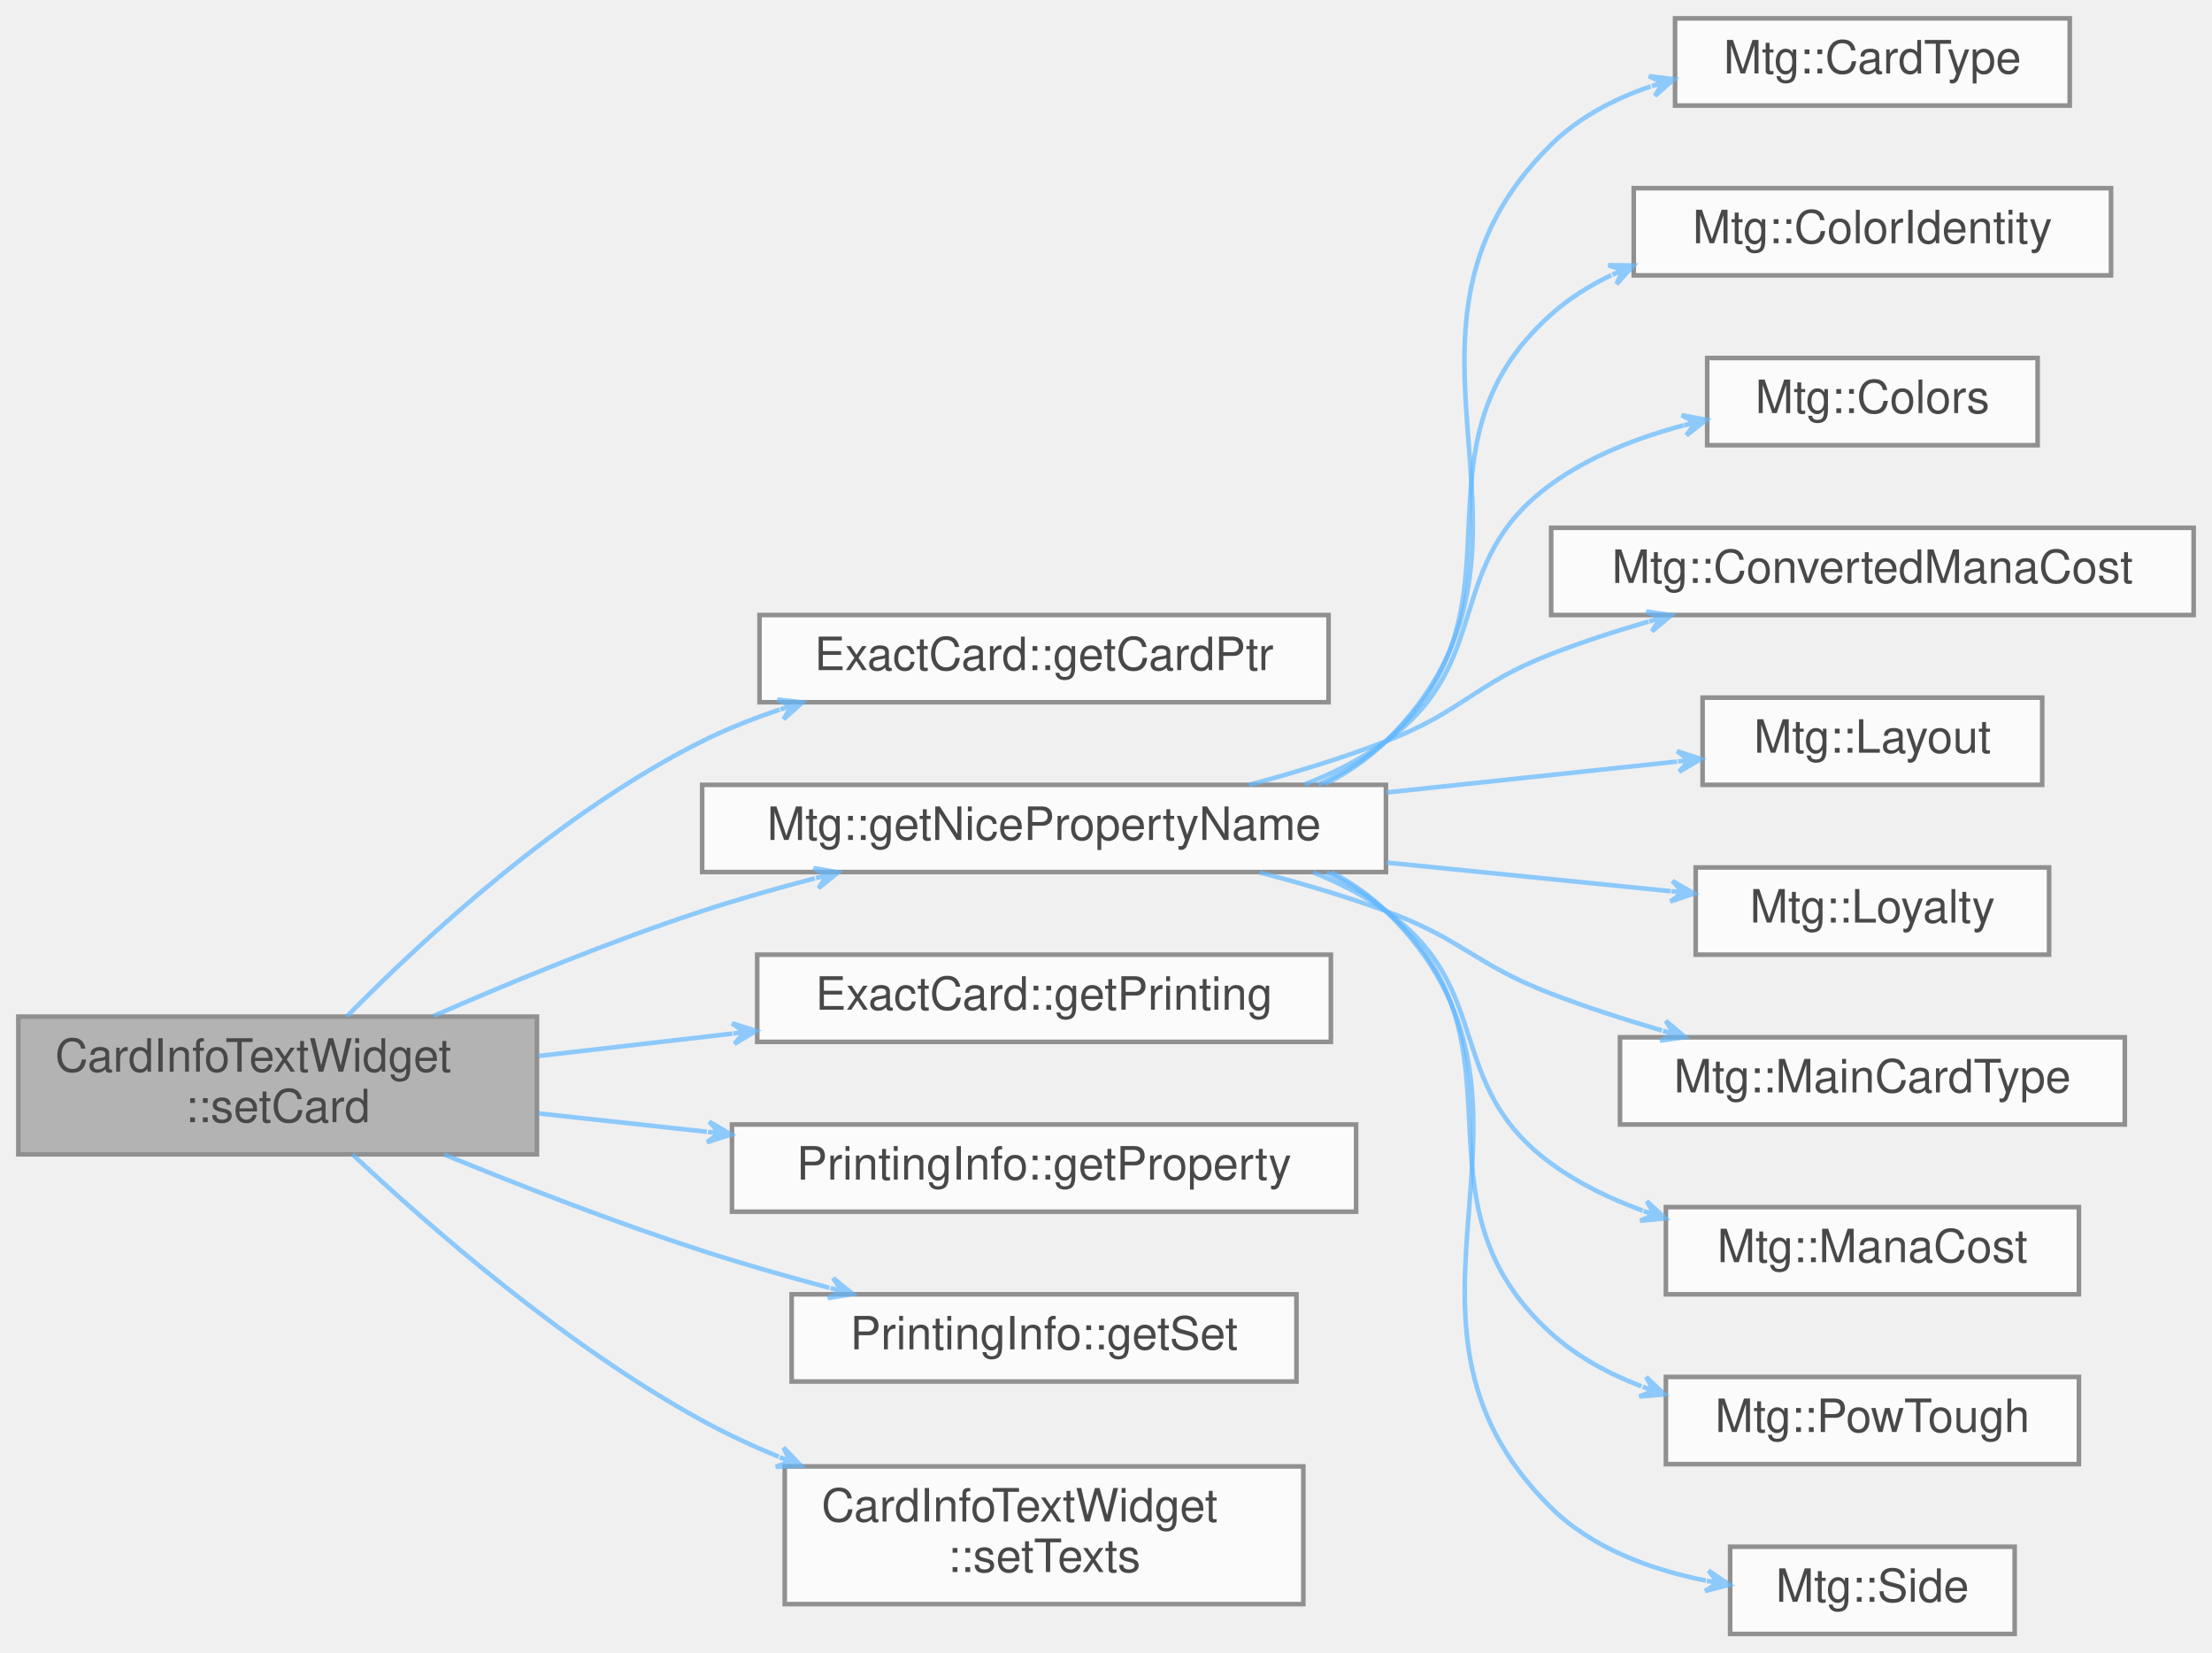
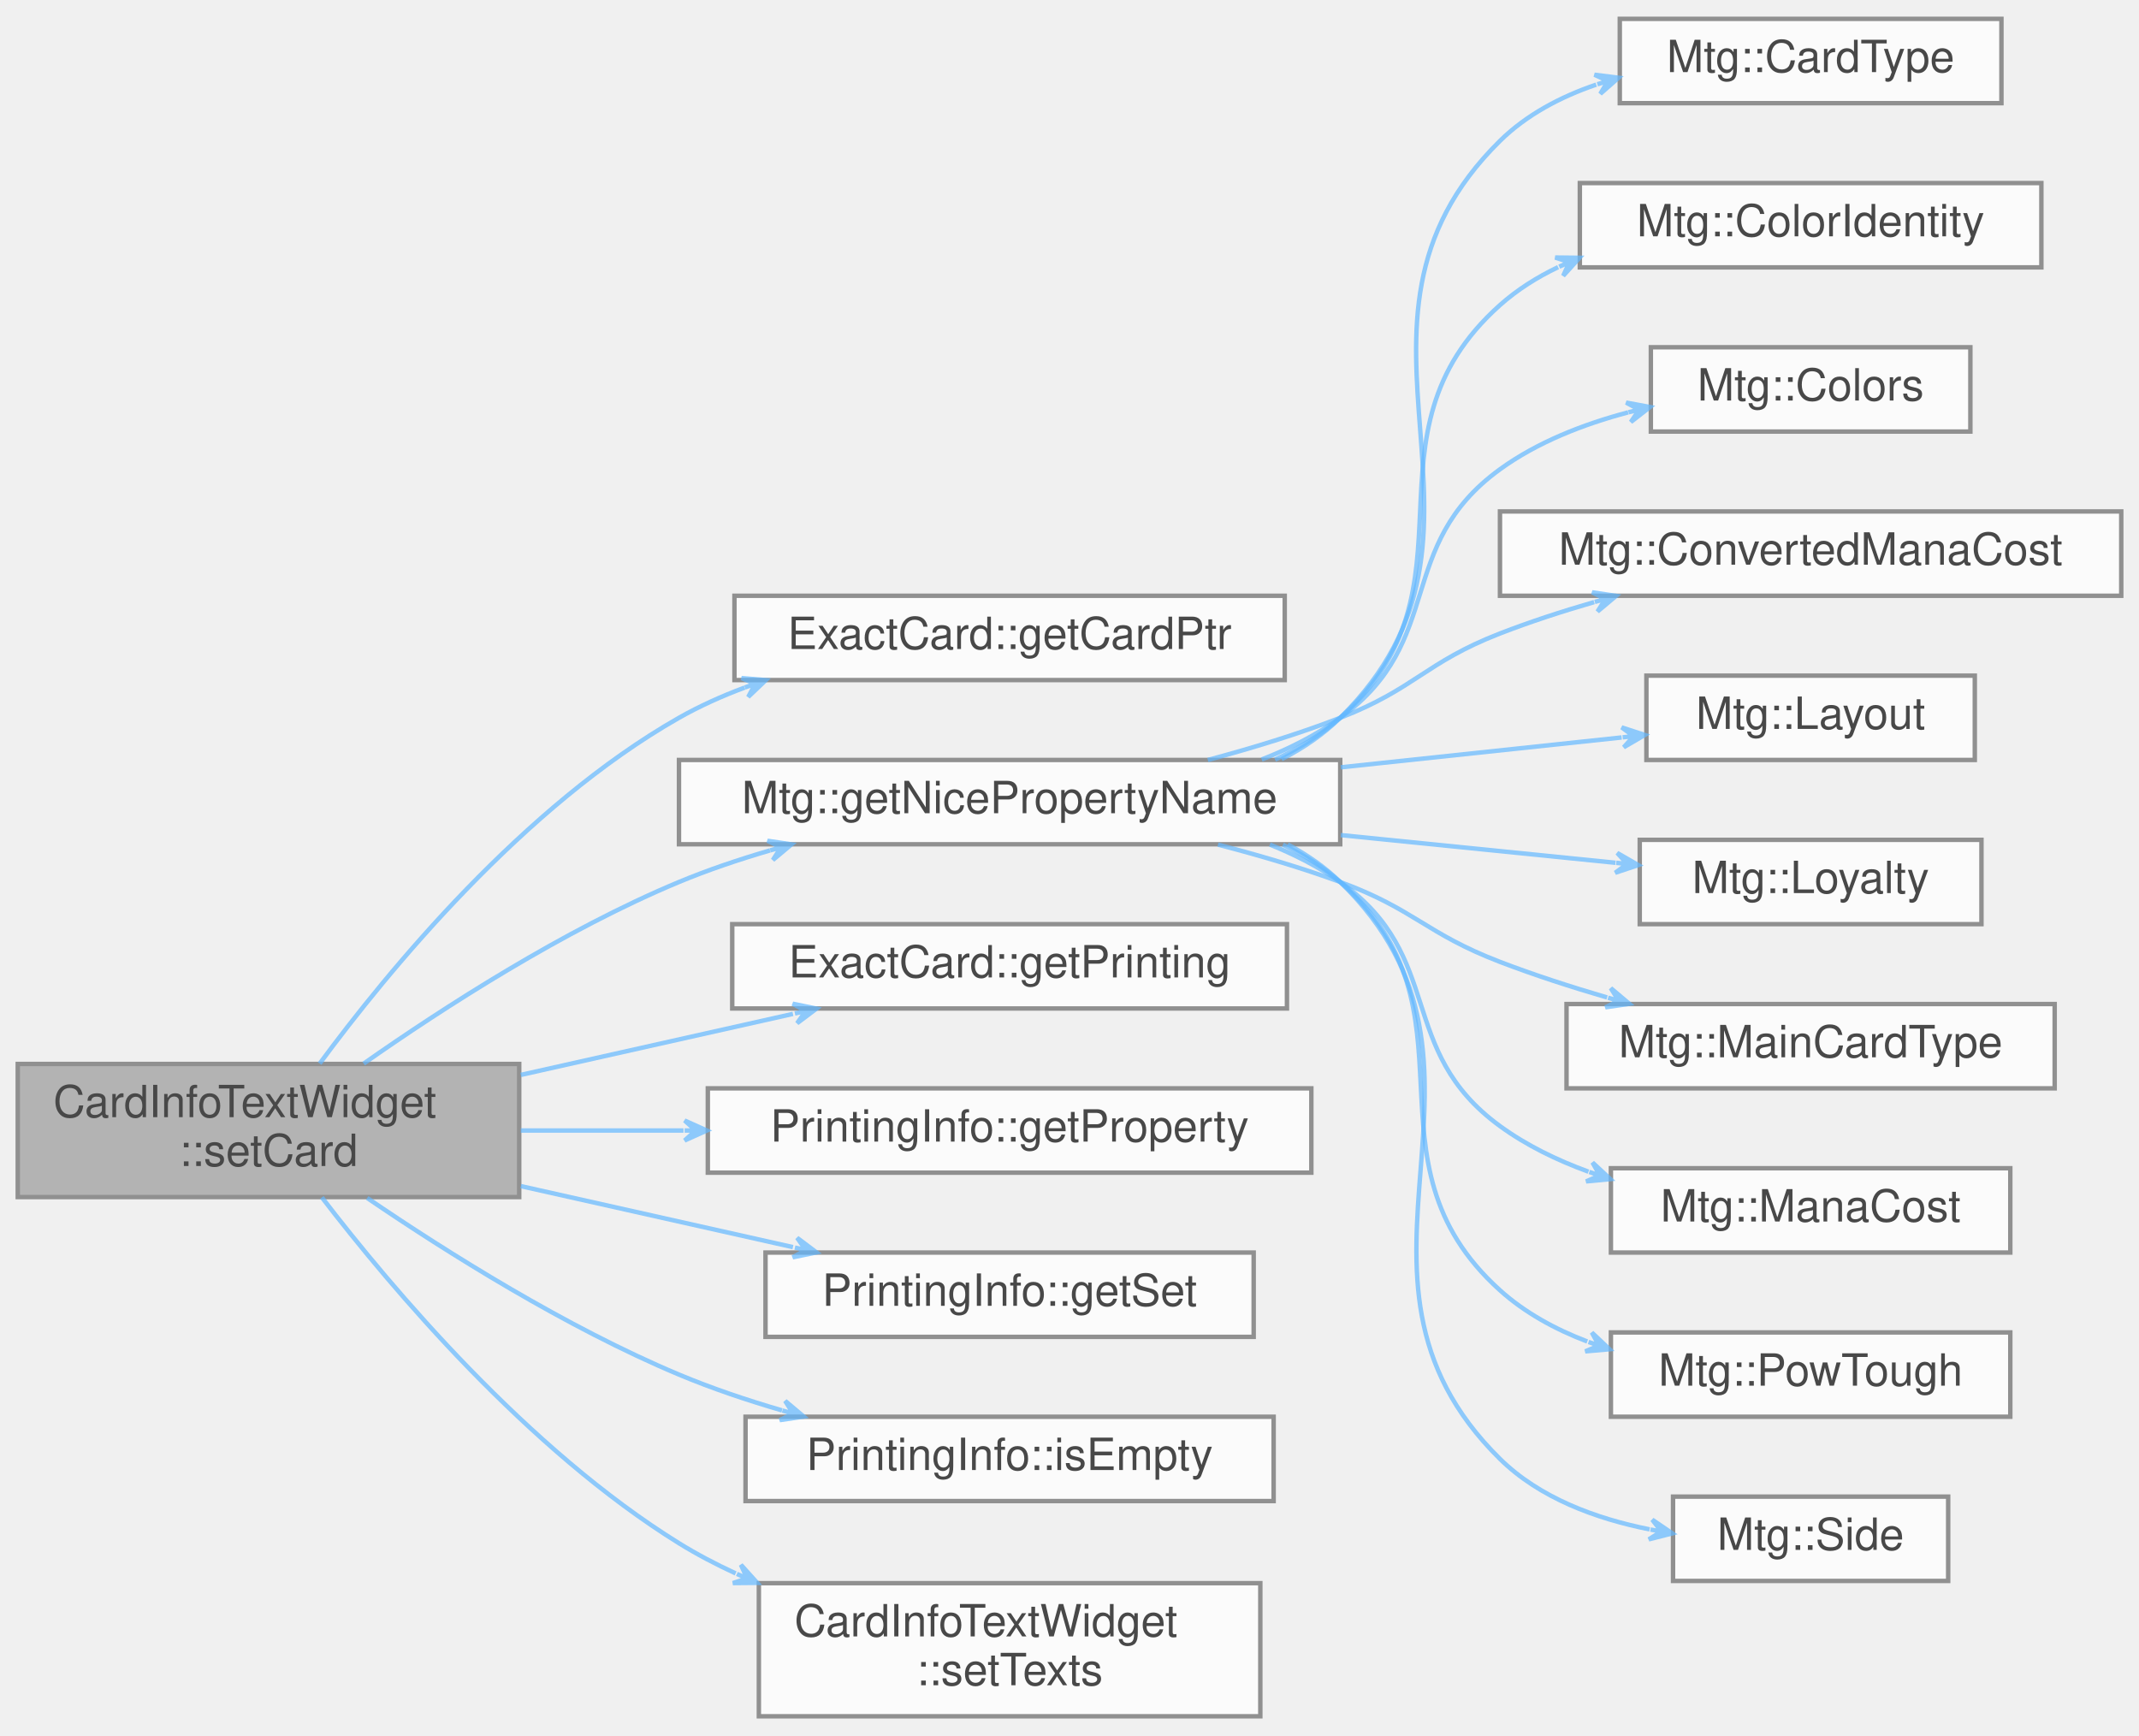
- <svg xmlns="http://www.w3.org/2000/svg" xmlns:xlink="http://www.w3.org/1999/xlink" width="482pt" height="360pt" viewBox="0.00 0.00 482.00 360.00">
+ <svg xmlns="http://www.w3.org/2000/svg" xmlns:xlink="http://www.w3.org/1999/xlink" width="482pt" height="391pt" viewBox="0.00 0.00 482.00 390.50">
  <svg id="main" version="1.1" xml:space="preserve">
    <style type="text/css">
.node, .edge {opacity: 0.7;}
.node.selected, .edge.selected {opacity: 1;}
.edge:hover path { stroke: red; }
.edge:hover polygon { stroke: red; fill: red; }
</style>
    <svg id="graph" class="graph">
-       <g id="graph0" class="graph" transform="scale(1 1) rotate(0) translate(4 356)">
+       <g id="graph0" class="graph" transform="scale(1 1) rotate(0) translate(4 386.5)">
        <g id="Node000001" class="node">
          <g id="a_Node000001">
            <a xlink:title=" ">
-               <polygon fill="#999999" stroke="#666666" points="113,-134.5 0,-134.5 0,-104.5 113,-104.5 113,-134.5" />
-               <text text-anchor="start" x="8" y="-122.5" font-family="Helvetica,sans-Serif" font-size="10.00">CardInfoTextWidget</text>
-               <text text-anchor="middle" x="56.5" y="-111.5" font-family="Helvetica,sans-Serif" font-size="10.00">::setCard</text>
+               <polygon fill="#999999" stroke="#666666" points="113,-147 0,-147 0,-117 113,-117 113,-147" />
+               <text text-anchor="start" x="8" y="-135" font-family="Helvetica,sans-Serif" font-size="10.00">CardInfoTextWidget</text>
+               <text text-anchor="middle" x="56.5" y="-124" font-family="Helvetica,sans-Serif" font-size="10.00">::setCard</text>
            </a>
          </g>
        </g>
        <g id="Node000002" class="node">
          <g id="a_Node000002">
            <a xlink:href="../../df/d4e/classExactCard.html#a3f86411b4e295afbb68e3fde952d69f9" target="_top" xlink:title="Returns the underlying CardInfoPtr.">
-               <polygon fill="white" stroke="#666666" points="285.5,-222 161.5,-222 161.5,-203 285.5,-203 285.5,-222" />
-               <text text-anchor="middle" x="223.5" y="-210" font-family="Helvetica,sans-Serif" font-size="10.00">ExactCard::getCardPtr</text>
+               <polygon fill="white" stroke="#666666" points="285.5,-252.5 161.5,-252.5 161.5,-233.5 285.5,-233.5 285.5,-252.5" />
+               <text text-anchor="middle" x="223.5" y="-240.5" font-family="Helvetica,sans-Serif" font-size="10.00">ExactCard::getCardPtr</text>
            </a>
          </g>
        </g>
        <g id="edge1_Node000001_Node000002" class="edge">
          <g id="a_edge1_Node000001_Node000002">
            <a xlink:title=" ">
-               <path fill="none" stroke="#63b8ff" d="M71.56,-134.53C88.37,-151.6 118.13,-179.08 149,-194.5 154.33,-197.16 160.07,-199.44 165.91,-201.4" />
-               <polygon fill="#63b8ff" stroke="#63b8ff" points="170.84,-202.97 165.39,-203.59 168.46,-202.21 166.08,-201.45 166.08,-201.45 166.08,-201.45 168.46,-202.21 166.76,-199.31 170.84,-202.97 170.84,-202.97" />
+               <path fill="none" stroke="#63b8ff" d="M68.04,-147.09C83.4,-167.9 113.95,-205.08 149,-225 153.63,-227.63 158.65,-229.89 163.8,-231.81" />
+               <polygon fill="#63b8ff" stroke="#63b8ff" points="168.57,-233.49 163.1,-233.95 166.21,-232.66 163.85,-231.83 163.85,-231.83 163.85,-231.83 166.21,-232.66 164.6,-229.7 168.57,-233.49 168.57,-233.49" />
            </a>
          </g>
        </g>
        <g id="Node000003" class="node">
          <g id="a_Node000003">
            <a xlink:href="../../db/d09/namespaceMtg.html#a36f2153768339ee663b329bd9ede2ed7" target="_top" xlink:title=" ">
-               <polygon fill="white" stroke="#666666" points="298,-185 149,-185 149,-166 298,-166 298,-185" />
-               <text text-anchor="middle" x="223.5" y="-173" font-family="Helvetica,sans-Serif" font-size="10.00">Mtg::getNicePropertyName</text>
+               <polygon fill="white" stroke="#666666" points="298,-215.5 149,-215.5 149,-196.5 298,-196.5 298,-215.5" />
+               <text text-anchor="middle" x="223.5" y="-203.5" font-family="Helvetica,sans-Serif" font-size="10.00">Mtg::getNicePropertyName</text>
            </a>
          </g>
        </g>
        <g id="edge2_Node000001_Node000003" class="edge">
          <g id="a_edge2_Node000001_Node000003">
            <a xlink:title=" ">
-               <path fill="none" stroke="#63b8ff" d="M90.5,-134.65C107.7,-142.17 129.22,-151.01 149,-157.5 156.86,-160.08 165.29,-162.47 173.55,-164.63" />
-               <polygon fill="#63b8ff" stroke="#63b8ff" points="178.66,-165.93 173.26,-166.87 176.24,-165.31 173.81,-164.69 173.81,-164.69 173.81,-164.69 176.24,-165.31 174.37,-162.51 178.66,-165.93 178.66,-165.93" />
+               <path fill="none" stroke="#63b8ff" d="M77.95,-147.08C95.87,-159.65 123.04,-177.19 149,-188 155.5,-190.71 162.51,-193.07 169.52,-195.12" />
+               <polygon fill="#63b8ff" stroke="#63b8ff" points="174.36,-196.48 168.94,-197.29 171.96,-195.8 169.55,-195.13 169.55,-195.13 169.55,-195.13 171.96,-195.8 170.16,-192.96 174.36,-196.48 174.36,-196.48" />
            </a>
          </g>
        </g>
        <g id="Node000014" class="node">
          <g id="a_Node000014">
            <a xlink:href="../../df/d4e/classExactCard.html#af1114a393f7e751f0086952b90f82f1b" target="_top" xlink:title="Returns the printing information associated with this card.">
-               <polygon fill="white" stroke="#666666" points="286,-148 161,-148 161,-129 286,-129 286,-148" />
-               <text text-anchor="middle" x="223.5" y="-136" font-family="Helvetica,sans-Serif" font-size="10.00">ExactCard::getPrinting</text>
+               <polygon fill="white" stroke="#666666" points="286,-178.5 161,-178.5 161,-159.5 286,-159.5 286,-178.5" />
+               <text text-anchor="middle" x="223.5" y="-166.5" font-family="Helvetica,sans-Serif" font-size="10.00">ExactCard::getPrinting</text>
            </a>
          </g>
        </g>
        <g id="edge13_Node000001_Node000014" class="edge">
          <g id="a_edge13_Node000001_Node000014">
            <a xlink:title=" ">
-               <path fill="none" stroke="#63b8ff" d="M113.36,-125.93C126.93,-127.5 141.58,-129.18 155.61,-130.8" />
-               <polygon fill="#63b8ff" stroke="#63b8ff" points="160.74,-131.39 155.52,-133.05 158.26,-131.1 155.78,-130.82 155.78,-130.82 155.78,-130.82 158.26,-131.1 156.04,-128.58 160.74,-131.39 160.74,-131.39" />
+               <path fill="none" stroke="#63b8ff" d="M113.36,-144.53C133.27,-148.99 155.5,-153.98 174.68,-158.28" />
+               <polygon fill="#63b8ff" stroke="#63b8ff" points="180,-159.47 174.63,-160.57 177.56,-158.92 175.12,-158.38 175.12,-158.38 175.12,-158.38 177.56,-158.92 175.62,-156.18 180,-159.47 180,-159.47" />
            </a>
          </g>
        </g>
        <g id="Node000015" class="node">
          <g id="a_Node000015">
            <a xlink:href="../../d6/d90/classPrintingInfo.html#a8620106e5ac0dd63baa9ccc435b970c4" target="_top" xlink:title="Retrieves the value of a specific property.">
-               <polygon fill="white" stroke="#666666" points="291.5,-111 155.5,-111 155.5,-92 291.5,-92 291.5,-111" />
-               <text text-anchor="middle" x="223.5" y="-99" font-family="Helvetica,sans-Serif" font-size="10.00">PrintingInfo::getProperty</text>
+               <polygon fill="white" stroke="#666666" points="291.5,-141.5 155.5,-141.5 155.5,-122.5 291.5,-122.5 291.5,-141.5" />
+               <text text-anchor="middle" x="223.5" y="-129.5" font-family="Helvetica,sans-Serif" font-size="10.00">PrintingInfo::getProperty</text>
            </a>
          </g>
        </g>
        <g id="edge14_Node000001_Node000015" class="edge">
          <g id="a_edge14_Node000001_Node000015">
            <a xlink:title=" ">
-               <path fill="none" stroke="#63b8ff" d="M113.36,-113.41C125.14,-112.12 137.73,-110.75 150.02,-109.41" />
-               <polygon fill="#63b8ff" stroke="#63b8ff" points="155.27,-108.83 150.54,-111.61 152.78,-109.11 150.3,-109.38 150.3,-109.38 150.3,-109.38 152.78,-109.11 150.05,-107.14 155.27,-108.83 155.27,-108.83" />
+               <path fill="none" stroke="#63b8ff" d="M113.36,-132C125.14,-132 137.73,-132 150.02,-132" />
+               <polygon fill="#63b8ff" stroke="#63b8ff" points="155.27,-132 150.27,-134.25 152.77,-132 150.27,-132 150.27,-132 150.27,-132 152.77,-132 150.27,-129.75 155.27,-132 155.27,-132" />
            </a>
          </g>
        </g>
        <g id="Node000016" class="node">
          <g id="a_Node000016">
            <a xlink:href="../../d6/d90/classPrintingInfo.html#a30a4ecdbbc401885cd8c28845991e20f" target="_top" xlink:title="Returns the set this printing belongs to.">
-               <polygon fill="white" stroke="#666666" points="278.5,-74 168.5,-74 168.5,-55 278.5,-55 278.5,-74" />
-               <text text-anchor="middle" x="223.5" y="-62" font-family="Helvetica,sans-Serif" font-size="10.00">PrintingInfo::getSet</text>
+               <polygon fill="white" stroke="#666666" points="278.5,-104.5 168.5,-104.5 168.5,-85.5 278.5,-85.5 278.5,-104.5" />
+               <text text-anchor="middle" x="223.5" y="-92.5" font-family="Helvetica,sans-Serif" font-size="10.00">PrintingInfo::getSet</text>
            </a>
          </g>
        </g>
        <g id="edge15_Node000001_Node000016" class="edge">
          <g id="a_edge15_Node000001_Node000016">
            <a xlink:title=" ">
-               <path fill="none" stroke="#63b8ff" d="M92.77,-104.46C109.61,-97.58 130.17,-89.61 149,-83.5 157.88,-80.62 167.48,-77.87 176.72,-75.41" />
-               <polygon fill="#63b8ff" stroke="#63b8ff" points="181.81,-74.08 177.54,-77.52 179.39,-74.71 176.97,-75.35 176.97,-75.35 176.97,-75.35 179.39,-74.71 176.4,-73.17 181.81,-74.08 181.81,-74.08" />
+               <path fill="none" stroke="#63b8ff" d="M113.36,-119.47C133.27,-115.01 155.5,-110.02 174.68,-105.72" />
+               <polygon fill="#63b8ff" stroke="#63b8ff" points="180,-104.53 175.62,-107.82 177.56,-105.08 175.12,-105.62 175.12,-105.62 175.12,-105.62 177.56,-105.08 174.63,-103.43 180,-104.53 180,-104.53" />
            </a>
          </g>
        </g>
        <g id="Node000017" class="node">
          <g id="a_Node000017">
-             <a xlink:href="../../dd/d82/classCardInfoTextWidget.html#af386312b9a8ec3f6558e36dd9648fb63" target="_top" xlink:title=" ">
-               <polygon fill="white" stroke="#666666" points="280,-36.5 167,-36.5 167,-6.5 280,-6.5 280,-36.5" />
-               <text text-anchor="start" x="175" y="-24.5" font-family="Helvetica,sans-Serif" font-size="10.00">CardInfoTextWidget</text>
-               <text text-anchor="middle" x="223.5" y="-13.5" font-family="Helvetica,sans-Serif" font-size="10.00">::setTexts</text>
+             <a xlink:href="../../d6/d90/classPrintingInfo.html#ab06c8f60b1373d56e796c563094b73f1" target="_top" xlink:title="check if the info is empty, as if default constructed.">
+               <polygon fill="white" stroke="#666666" points="283,-67.5 164,-67.5 164,-48.5 283,-48.5 283,-67.5" />
+               <text text-anchor="middle" x="223.5" y="-55.5" font-family="Helvetica,sans-Serif" font-size="10.00">PrintingInfo::isEmpty</text>
            </a>
          </g>
        </g>
        <g id="edge16_Node000001_Node000017" class="edge">
          <g id="a_edge16_Node000001_Node000017">
            <a xlink:title=" ">
-               <path fill="none" stroke="#63b8ff" d="M72.81,-104.49C90.08,-88.27 119.58,-62.59 149,-46.5 154.27,-43.62 159.92,-40.98 165.68,-38.6" />
-               <polygon fill="#63b8ff" stroke="#63b8ff" points="170.53,-36.65 166.73,-40.6 168.21,-37.58 165.89,-38.51 165.89,-38.51 165.89,-38.51 168.21,-37.58 165.05,-36.42 170.53,-36.65 170.53,-36.65" />
+               <path fill="none" stroke="#63b8ff" d="M78.74,-116.8C96.71,-104.56 123.53,-87.68 149,-77 156.35,-73.92 164.32,-71.23 172.22,-68.93" />
+               <polygon fill="#63b8ff" stroke="#63b8ff" points="177.12,-67.54 172.92,-71.07 174.72,-68.22 172.31,-68.9 172.31,-68.9 172.31,-68.9 174.72,-68.22 171.7,-66.74 177.12,-67.54 177.12,-67.54" />
+             </a>
+           </g>
+         </g>
+         <g id="Node000018" class="node">
+           <g id="a_Node000018">
+             <a xlink:href="../../dd/d82/classCardInfoTextWidget.html#af386312b9a8ec3f6558e36dd9648fb63" target="_top" xlink:title=" ">
+               <polygon fill="white" stroke="#666666" points="280,-30 167,-30 167,0 280,0 280,-30" />
+               <text text-anchor="start" x="175" y="-18" font-family="Helvetica,sans-Serif" font-size="10.00">CardInfoTextWidget</text>
+               <text text-anchor="middle" x="223.5" y="-7" font-family="Helvetica,sans-Serif" font-size="10.00">::setTexts</text>
+             </a>
+           </g>
+         </g>
+         <g id="edge17_Node000001_Node000018" class="edge">
+           <g id="a_edge17_Node000001_Node000018">
+             <a xlink:title=" ">
+               <path fill="none" stroke="#63b8ff" d="M68.53,-116.93C84.22,-96.49 114.92,-60.11 149,-39 153.02,-36.51 157.33,-34.25 161.77,-32.2" />
+               <polygon fill="#63b8ff" stroke="#63b8ff" points="166.63,-30.07 162.96,-34.14 164.34,-31.07 162.05,-32.08 162.05,-32.08 162.05,-32.08 164.34,-31.07 161.15,-30.02 166.63,-30.07 166.63,-30.07" />
            </a>
          </g>
        </g>
        <g id="Node000004" class="node">
          <g id="a_Node000004">
            <a xlink:href="../../db/d09/namespaceMtg.html#a4bc91765ba60a174b43cddf261eee6e0" target="_top" xlink:title=" ">
-               <polygon fill="white" stroke="#666666" points="447,-352 361,-352 361,-333 447,-333 447,-352" />
-               <text text-anchor="middle" x="404" y="-340" font-family="Helvetica,sans-Serif" font-size="10.00">Mtg::CardType</text>
+               <polygon fill="white" stroke="#666666" points="447,-382.5 361,-382.5 361,-363.5 447,-363.5 447,-382.5" />
+               <text text-anchor="middle" x="404" y="-370.5" font-family="Helvetica,sans-Serif" font-size="10.00">Mtg::CardType</text>
            </a>
          </g>
        </g>
        <g id="edge3_Node000003_Node000004" class="edge">
          <g id="a_edge3_Node000003_Node000004">
            <a xlink:title=" ">
-               <path fill="none" stroke="#63b8ff" d="M284.79,-185.18C289.64,-187.65 294.15,-190.71 298,-194.5 340.76,-236.53 291.29,-282.43 334,-324.5 339.99,-330.4 347.66,-334.44 355.69,-337.18" />
-               <polygon fill="#63b8ff" stroke="#63b8ff" points="360.73,-338.73 355.29,-339.41 358.34,-338 355.95,-337.26 355.95,-337.26 355.95,-337.26 358.34,-338 356.61,-335.11 360.73,-338.73 360.73,-338.73" />
+               <path fill="none" stroke="#63b8ff" d="M284.79,-215.68C289.64,-218.15 294.15,-221.21 298,-225 340.76,-267.03 291.29,-312.93 334,-355 339.99,-360.9 347.66,-364.94 355.69,-367.68" />
+               <polygon fill="#63b8ff" stroke="#63b8ff" points="360.73,-369.23 355.29,-369.91 358.34,-368.5 355.95,-367.76 355.95,-367.76 355.95,-367.76 358.34,-368.5 356.61,-365.61 360.73,-369.23 360.73,-369.23" />
            </a>
          </g>
        </g>
        <g id="Node000005" class="node">
          <g id="a_Node000005">
            <a xlink:href="../../db/d09/namespaceMtg.html#aa9e7a690abc2e0dc46289745bd7bdd36" target="_top" xlink:title=" ">
-               <polygon fill="white" stroke="#666666" points="456,-315 352,-315 352,-296 456,-296 456,-315" />
-               <text text-anchor="middle" x="404" y="-303" font-family="Helvetica,sans-Serif" font-size="10.00">Mtg::ColorIdentity</text>
+               <polygon fill="white" stroke="#666666" points="456,-345.5 352,-345.5 352,-326.5 456,-326.5 456,-345.5" />
+               <text text-anchor="middle" x="404" y="-333.5" font-family="Helvetica,sans-Serif" font-size="10.00">Mtg::ColorIdentity</text>
            </a>
          </g>
        </g>
        <g id="edge4_Node000003_Node000005" class="edge">
          <g id="a_edge4_Node000003_Node000005">
            <a xlink:title=" ">
-               <path fill="none" stroke="#63b8ff" d="M283.32,-185.08C288.65,-187.55 293.67,-190.64 298,-194.5 331.11,-223.96 300.92,-258 334,-287.5 337.88,-290.96 342.34,-293.77 347.1,-296.05" />
-               <polygon fill="#63b8ff" stroke="#63b8ff" points="351.93,-298.16 346.45,-298.22 349.64,-297.16 347.35,-296.16 347.35,-296.16 347.35,-296.16 349.64,-297.16 348.25,-294.1 351.93,-298.16 351.93,-298.16" />
+               <path fill="none" stroke="#63b8ff" d="M283.32,-215.58C288.65,-218.05 293.67,-221.14 298,-225 331.11,-254.46 300.92,-288.5 334,-318 337.88,-321.46 342.34,-324.27 347.1,-326.55" />
+               <polygon fill="#63b8ff" stroke="#63b8ff" points="351.93,-328.66 346.45,-328.72 349.64,-327.66 347.35,-326.66 347.35,-326.66 347.35,-326.66 349.64,-327.66 348.25,-324.6 351.93,-328.66 351.93,-328.66" />
            </a>
          </g>
        </g>
        <g id="Node000006" class="node">
          <g id="a_Node000006">
            <a xlink:href="../../db/d09/namespaceMtg.html#a5da525cf231e94d4d79947e37d6c544c" target="_top" xlink:title=" ">
-               <polygon fill="white" stroke="#666666" points="440,-278 368,-278 368,-259 440,-259 440,-278" />
-               <text text-anchor="middle" x="404" y="-266" font-family="Helvetica,sans-Serif" font-size="10.00">Mtg::Colors</text>
+               <polygon fill="white" stroke="#666666" points="440,-308.5 368,-308.5 368,-289.5 440,-289.5 440,-308.5" />
+               <text text-anchor="middle" x="404" y="-296.5" font-family="Helvetica,sans-Serif" font-size="10.00">Mtg::Colors</text>
            </a>
          </g>
        </g>
        <g id="edge5_Node000003_Node000006" class="edge">
          <g id="a_edge5_Node000003_Node000006">
            <a xlink:title=" ">
-               <path fill="none" stroke="#63b8ff" d="M280.31,-185.11C286.6,-187.56 292.66,-190.64 298,-194.5 321.97,-211.84 310.05,-233.13 334,-250.5 342.44,-256.62 352.8,-260.66 362.89,-263.33" />
-               <polygon fill="#63b8ff" stroke="#63b8ff" points="367.82,-264.53 362.43,-265.53 365.39,-263.94 362.96,-263.35 362.96,-263.35 362.96,-263.35 365.39,-263.94 363.49,-261.16 367.82,-264.53 367.82,-264.53" />
+               <path fill="none" stroke="#63b8ff" d="M280.31,-215.61C286.6,-218.06 292.66,-221.14 298,-225 321.97,-242.34 310.05,-263.63 334,-281 342.44,-287.12 352.8,-291.16 362.89,-293.83" />
+               <polygon fill="#63b8ff" stroke="#63b8ff" points="367.82,-295.03 362.43,-296.03 365.39,-294.44 362.96,-293.85 362.96,-293.85 362.96,-293.85 365.39,-294.44 363.49,-291.66 367.82,-295.03 367.82,-295.03" />
            </a>
          </g>
        </g>
        <g id="Node000007" class="node">
          <g id="a_Node000007">
            <a xlink:href="../../db/d09/namespaceMtg.html#a3fb71f55ecc93147c59d6ba08fb9e4f6" target="_top" xlink:title=" ">
-               <polygon fill="white" stroke="#666666" points="474,-241 334,-241 334,-222 474,-222 474,-241" />
-               <text text-anchor="middle" x="404" y="-229" font-family="Helvetica,sans-Serif" font-size="10.00">Mtg::ConvertedManaCost</text>
+               <polygon fill="white" stroke="#666666" points="474,-271.5 334,-271.5 334,-252.5 474,-252.5 474,-271.5" />
+               <text text-anchor="middle" x="404" y="-259.5" font-family="Helvetica,sans-Serif" font-size="10.00">Mtg::ConvertedManaCost</text>
            </a>
          </g>
        </g>
        <g id="edge6_Node000003_Node000007" class="edge">
          <g id="a_edge6_Node000003_Node000007">
            <a xlink:title=" ">
-               <path fill="none" stroke="#63b8ff" d="M268.17,-185C278.12,-187.66 288.54,-190.84 298,-194.5 314.87,-201.03 317.14,-206.95 334,-213.5 340.75,-216.12 348.02,-218.49 355.22,-220.57" />
-               <polygon fill="#63b8ff" stroke="#63b8ff" points="360.18,-221.97 354.76,-222.78 357.78,-221.29 355.37,-220.61 355.37,-220.61 355.37,-220.61 357.78,-221.29 355.98,-218.45 360.18,-221.97 360.18,-221.97" />
+               <path fill="none" stroke="#63b8ff" d="M268.17,-215.5C278.12,-218.16 288.54,-221.34 298,-225 314.87,-231.53 317.14,-237.45 334,-244 340.75,-246.62 348.02,-248.99 355.22,-251.07" />
+               <polygon fill="#63b8ff" stroke="#63b8ff" points="360.18,-252.47 354.76,-253.28 357.78,-251.79 355.37,-251.11 355.37,-251.11 355.37,-251.11 357.78,-251.79 355.98,-248.95 360.18,-252.47 360.18,-252.47" />
            </a>
          </g>
        </g>
        <g id="Node000008" class="node">
          <g id="a_Node000008">
            <a xlink:href="../../db/d09/namespaceMtg.html#a82f7a7730b5aaea22d60a3d211c2b409" target="_top" xlink:title=" ">
-               <polygon fill="white" stroke="#666666" points="441,-204 367,-204 367,-185 441,-185 441,-204" />
-               <text text-anchor="middle" x="404" y="-192" font-family="Helvetica,sans-Serif" font-size="10.00">Mtg::Layout</text>
+               <polygon fill="white" stroke="#666666" points="441,-234.5 367,-234.5 367,-215.5 441,-215.5 441,-234.5" />
+               <text text-anchor="middle" x="404" y="-222.5" font-family="Helvetica,sans-Serif" font-size="10.00">Mtg::Layout</text>
            </a>
          </g>
        </g>
        <g id="edge7_Node000003_Node000008" class="edge">
          <g id="a_edge7_Node000003_Node000008">
            <a xlink:title=" ">
-               <path fill="none" stroke="#63b8ff" d="M298.13,-183.34C319.73,-185.64 342.58,-188.07 361.42,-190.07" />
-               <polygon fill="#63b8ff" stroke="#63b8ff" points="366.63,-190.63 361.42,-192.34 364.14,-190.36 361.65,-190.1 361.65,-190.1 361.65,-190.1 364.14,-190.36 361.89,-187.86 366.63,-190.63 366.63,-190.63" />
+               <path fill="none" stroke="#63b8ff" d="M298.13,-213.84C319.73,-216.14 342.58,-218.57 361.42,-220.57" />
+               <polygon fill="#63b8ff" stroke="#63b8ff" points="366.63,-221.13 361.42,-222.84 364.14,-220.86 361.65,-220.6 361.65,-220.6 361.65,-220.6 364.14,-220.86 361.89,-218.36 366.63,-221.13 366.63,-221.13" />
            </a>
          </g>
        </g>
        <g id="Node000009" class="node">
          <g id="a_Node000009">
            <a xlink:href="../../db/d09/namespaceMtg.html#ab68cb693c7c07a4d535d93c6e670575b" target="_top" xlink:title=" ">
-               <polygon fill="white" stroke="#666666" points="442.5,-167 365.5,-167 365.5,-148 442.5,-148 442.5,-167" />
-               <text text-anchor="middle" x="404" y="-155" font-family="Helvetica,sans-Serif" font-size="10.00">Mtg::Loyalty</text>
+               <polygon fill="white" stroke="#666666" points="442.5,-197.5 365.5,-197.5 365.5,-178.5 442.5,-178.5 442.5,-197.5" />
+               <text text-anchor="middle" x="404" y="-185.5" font-family="Helvetica,sans-Serif" font-size="10.00">Mtg::Loyalty</text>
            </a>
          </g>
        </g>
        <g id="edge8_Node000003_Node000009" class="edge">
          <g id="a_edge8_Node000003_Node000009">
            <a xlink:title=" ">
-               <path fill="none" stroke="#63b8ff" d="M298.13,-168.07C319.2,-165.95 341.47,-163.71 360.04,-161.83" />
-               <polygon fill="#63b8ff" stroke="#63b8ff" points="365.17,-161.31 360.42,-164.05 362.68,-161.57 360.2,-161.82 360.2,-161.82 360.2,-161.82 362.68,-161.57 359.97,-159.58 365.17,-161.31 365.17,-161.31" />
+               <path fill="none" stroke="#63b8ff" d="M298.13,-198.57C319.2,-196.45 341.47,-194.21 360.04,-192.33" />
+               <polygon fill="#63b8ff" stroke="#63b8ff" points="365.17,-191.81 360.42,-194.55 362.68,-192.07 360.2,-192.32 360.2,-192.32 360.2,-192.32 362.68,-192.07 359.97,-190.08 365.17,-191.81 365.17,-191.81" />
            </a>
          </g>
        </g>
        <g id="Node000010" class="node">
          <g id="a_Node000010">
            <a xlink:href="../../db/d09/namespaceMtg.html#a8b1a66b6f4507b51736651f1d13e5215" target="_top" xlink:title=" ">
-               <polygon fill="white" stroke="#666666" points="459,-130 349,-130 349,-111 459,-111 459,-130" />
-               <text text-anchor="middle" x="404" y="-118" font-family="Helvetica,sans-Serif" font-size="10.00">Mtg::MainCardType</text>
+               <polygon fill="white" stroke="#666666" points="459,-160.5 349,-160.5 349,-141.5 459,-141.5 459,-160.5" />
+               <text text-anchor="middle" x="404" y="-148.5" font-family="Helvetica,sans-Serif" font-size="10.00">Mtg::MainCardType</text>
            </a>
          </g>
        </g>
        <g id="edge9_Node000003_Node000010" class="edge">
          <g id="a_edge9_Node000003_Node000010">
            <a xlink:title=" ">
-               <path fill="none" stroke="#63b8ff" d="M270.46,-165.92C279.69,-163.53 289.24,-160.72 298,-157.5 314.79,-151.33 317.3,-145.9 334,-139.5 341.69,-136.55 350.01,-133.86 358.14,-131.48" />
-               <polygon fill="#63b8ff" stroke="#63b8ff" points="363.16,-130.05 358.97,-133.58 360.76,-130.73 358.36,-131.42 358.36,-131.42 358.36,-131.42 360.76,-130.73 357.74,-129.26 363.16,-130.05 363.16,-130.05" />
+               <path fill="none" stroke="#63b8ff" d="M270.46,-196.42C279.69,-194.03 289.24,-191.22 298,-188 314.79,-181.83 317.3,-176.4 334,-170 341.69,-167.05 350.01,-164.36 358.14,-161.98" />
+               <polygon fill="#63b8ff" stroke="#63b8ff" points="363.16,-160.55 358.97,-164.08 360.76,-161.23 358.36,-161.92 358.36,-161.92 358.36,-161.92 360.76,-161.23 357.74,-159.76 363.16,-160.55 363.16,-160.55" />
            </a>
          </g>
        </g>
        <g id="Node000011" class="node">
          <g id="a_Node000011">
            <a xlink:href="../../db/d09/namespaceMtg.html#a843d0543bb7a8dc0e34569c65b5c4e14" target="_top" xlink:title=" ">
-               <polygon fill="white" stroke="#666666" points="449,-93 359,-93 359,-74 449,-74 449,-93" />
-               <text text-anchor="middle" x="404" y="-81" font-family="Helvetica,sans-Serif" font-size="10.00">Mtg::ManaCost</text>
+               <polygon fill="white" stroke="#666666" points="449,-123.5 359,-123.5 359,-104.5 449,-104.5 449,-123.5" />
+               <text text-anchor="middle" x="404" y="-111.5" font-family="Helvetica,sans-Serif" font-size="10.00">Mtg::ManaCost</text>
            </a>
          </g>
        </g>
        <g id="edge10_Node000003_Node000011" class="edge">
          <g id="a_edge10_Node000003_Node000011">
            <a xlink:title=" ">
-               <path fill="none" stroke="#63b8ff" d="M282.15,-165.93C287.77,-163.68 293.17,-160.91 298,-157.5 321.85,-140.63 310.39,-119.71 334,-102.5 339.95,-98.16 346.85,-94.81 353.94,-92.22" />
-               <polygon fill="#63b8ff" stroke="#63b8ff" points="358.87,-90.55 354.85,-94.29 356.5,-91.36 354.13,-92.16 354.13,-92.16 354.13,-92.16 356.5,-91.36 353.41,-90.03 358.87,-90.55 358.87,-90.55" />
+               <path fill="none" stroke="#63b8ff" d="M282.15,-196.43C287.77,-194.18 293.17,-191.41 298,-188 321.85,-171.13 310.39,-150.21 334,-133 339.95,-128.66 346.85,-125.31 353.94,-122.72" />
+               <polygon fill="#63b8ff" stroke="#63b8ff" points="358.87,-121.05 354.85,-124.79 356.5,-121.86 354.13,-122.66 354.13,-122.66 354.13,-122.66 356.5,-121.86 353.41,-120.53 358.87,-121.05 358.87,-121.05" />
            </a>
          </g>
        </g>
        <g id="Node000012" class="node">
          <g id="a_Node000012">
            <a xlink:href="../../db/d09/namespaceMtg.html#a417d3f54883a6f7af31b0e542dd0fa75" target="_top" xlink:title=" ">
-               <polygon fill="white" stroke="#666666" points="449,-56 359,-56 359,-37 449,-37 449,-56" />
-               <text text-anchor="middle" x="404" y="-44" font-family="Helvetica,sans-Serif" font-size="10.00">Mtg::PowTough</text>
+               <polygon fill="white" stroke="#666666" points="449,-86.5 359,-86.5 359,-67.5 449,-67.5 449,-86.5" />
+               <text text-anchor="middle" x="404" y="-74.5" font-family="Helvetica,sans-Serif" font-size="10.00">Mtg::PowTough</text>
            </a>
          </g>
        </g>
        <g id="edge11_Node000003_Node000012" class="edge">
          <g id="a_edge11_Node000003_Node000012">
            <a xlink:title=" ">
-               <path fill="none" stroke="#63b8ff" d="M285.09,-165.9C289.76,-163.64 294.14,-160.87 298,-157.5 331.04,-128.58 301.38,-94.89 334,-65.5 339.63,-60.43 346.48,-56.7 353.67,-53.96" />
-               <polygon fill="#63b8ff" stroke="#63b8ff" points="358.68,-52.21 354.7,-55.98 356.32,-53.03 353.96,-53.85 353.96,-53.85 353.96,-53.85 356.32,-53.03 353.22,-51.73 358.68,-52.21 358.68,-52.21" />
+               <path fill="none" stroke="#63b8ff" d="M285.09,-196.4C289.76,-194.14 294.14,-191.37 298,-188 331.04,-159.08 301.38,-125.39 334,-96 339.63,-90.93 346.48,-87.2 353.67,-84.46" />
+               <polygon fill="#63b8ff" stroke="#63b8ff" points="358.68,-82.71 354.7,-86.48 356.32,-83.53 353.96,-84.35 353.96,-84.35 353.96,-84.35 356.32,-83.53 353.22,-82.23 358.68,-82.71 358.68,-82.71" />
            </a>
          </g>
        </g>
        <g id="Node000013" class="node">
          <g id="a_Node000013">
            <a xlink:href="../../db/d09/namespaceMtg.html#a5b271237e604b4bf42c6b8eea641f4b5" target="_top" xlink:title=" ">
-               <polygon fill="white" stroke="#666666" points="435,-19 373,-19 373,0 435,0 435,-19" />
-               <text text-anchor="middle" x="404" y="-7" font-family="Helvetica,sans-Serif" font-size="10.00">Mtg::Side</text>
+               <polygon fill="white" stroke="#666666" points="435,-49.5 373,-49.5 373,-30.5 435,-30.5 435,-49.5" />
+               <text text-anchor="middle" x="404" y="-37.5" font-family="Helvetica,sans-Serif" font-size="10.00">Mtg::Side</text>
            </a>
          </g>
        </g>
        <g id="edge12_Node000003_Node000013" class="edge">
          <g id="a_edge12_Node000003_Node000013">
            <a xlink:title=" ">
-               <path fill="none" stroke="#63b8ff" d="M286.18,-165.95C290.5,-163.67 294.51,-160.89 298,-157.5 341.02,-115.75 291.29,-69.57 334,-27.5 342.95,-18.68 355.65,-14.03 367.72,-11.62" />
-               <polygon fill="#63b8ff" stroke="#63b8ff" points="372.84,-10.72 368.31,-13.8 370.38,-11.15 367.92,-11.58 367.92,-11.58 367.92,-11.58 370.38,-11.15 367.53,-9.37 372.84,-10.72 372.84,-10.72" />
+               <path fill="none" stroke="#63b8ff" d="M286.18,-196.45C290.5,-194.17 294.51,-191.39 298,-188 341.02,-146.25 291.29,-100.07 334,-58 342.95,-49.18 355.65,-44.53 367.72,-42.12" />
+               <polygon fill="#63b8ff" stroke="#63b8ff" points="372.84,-41.22 368.31,-44.3 370.38,-41.65 367.92,-42.08 367.92,-42.08 367.92,-42.08 370.38,-41.65 367.53,-39.87 372.84,-41.22 372.84,-41.22" />
            </a>
          </g>
        </g>
      </g>
    </svg>
  </svg>
  <style type="text/css">

[data-mouse-over-selected='false'] { opacity: 0.7; }
[data-mouse-over-selected='true']  { opacity: 1.0; }

</style>
</svg>
